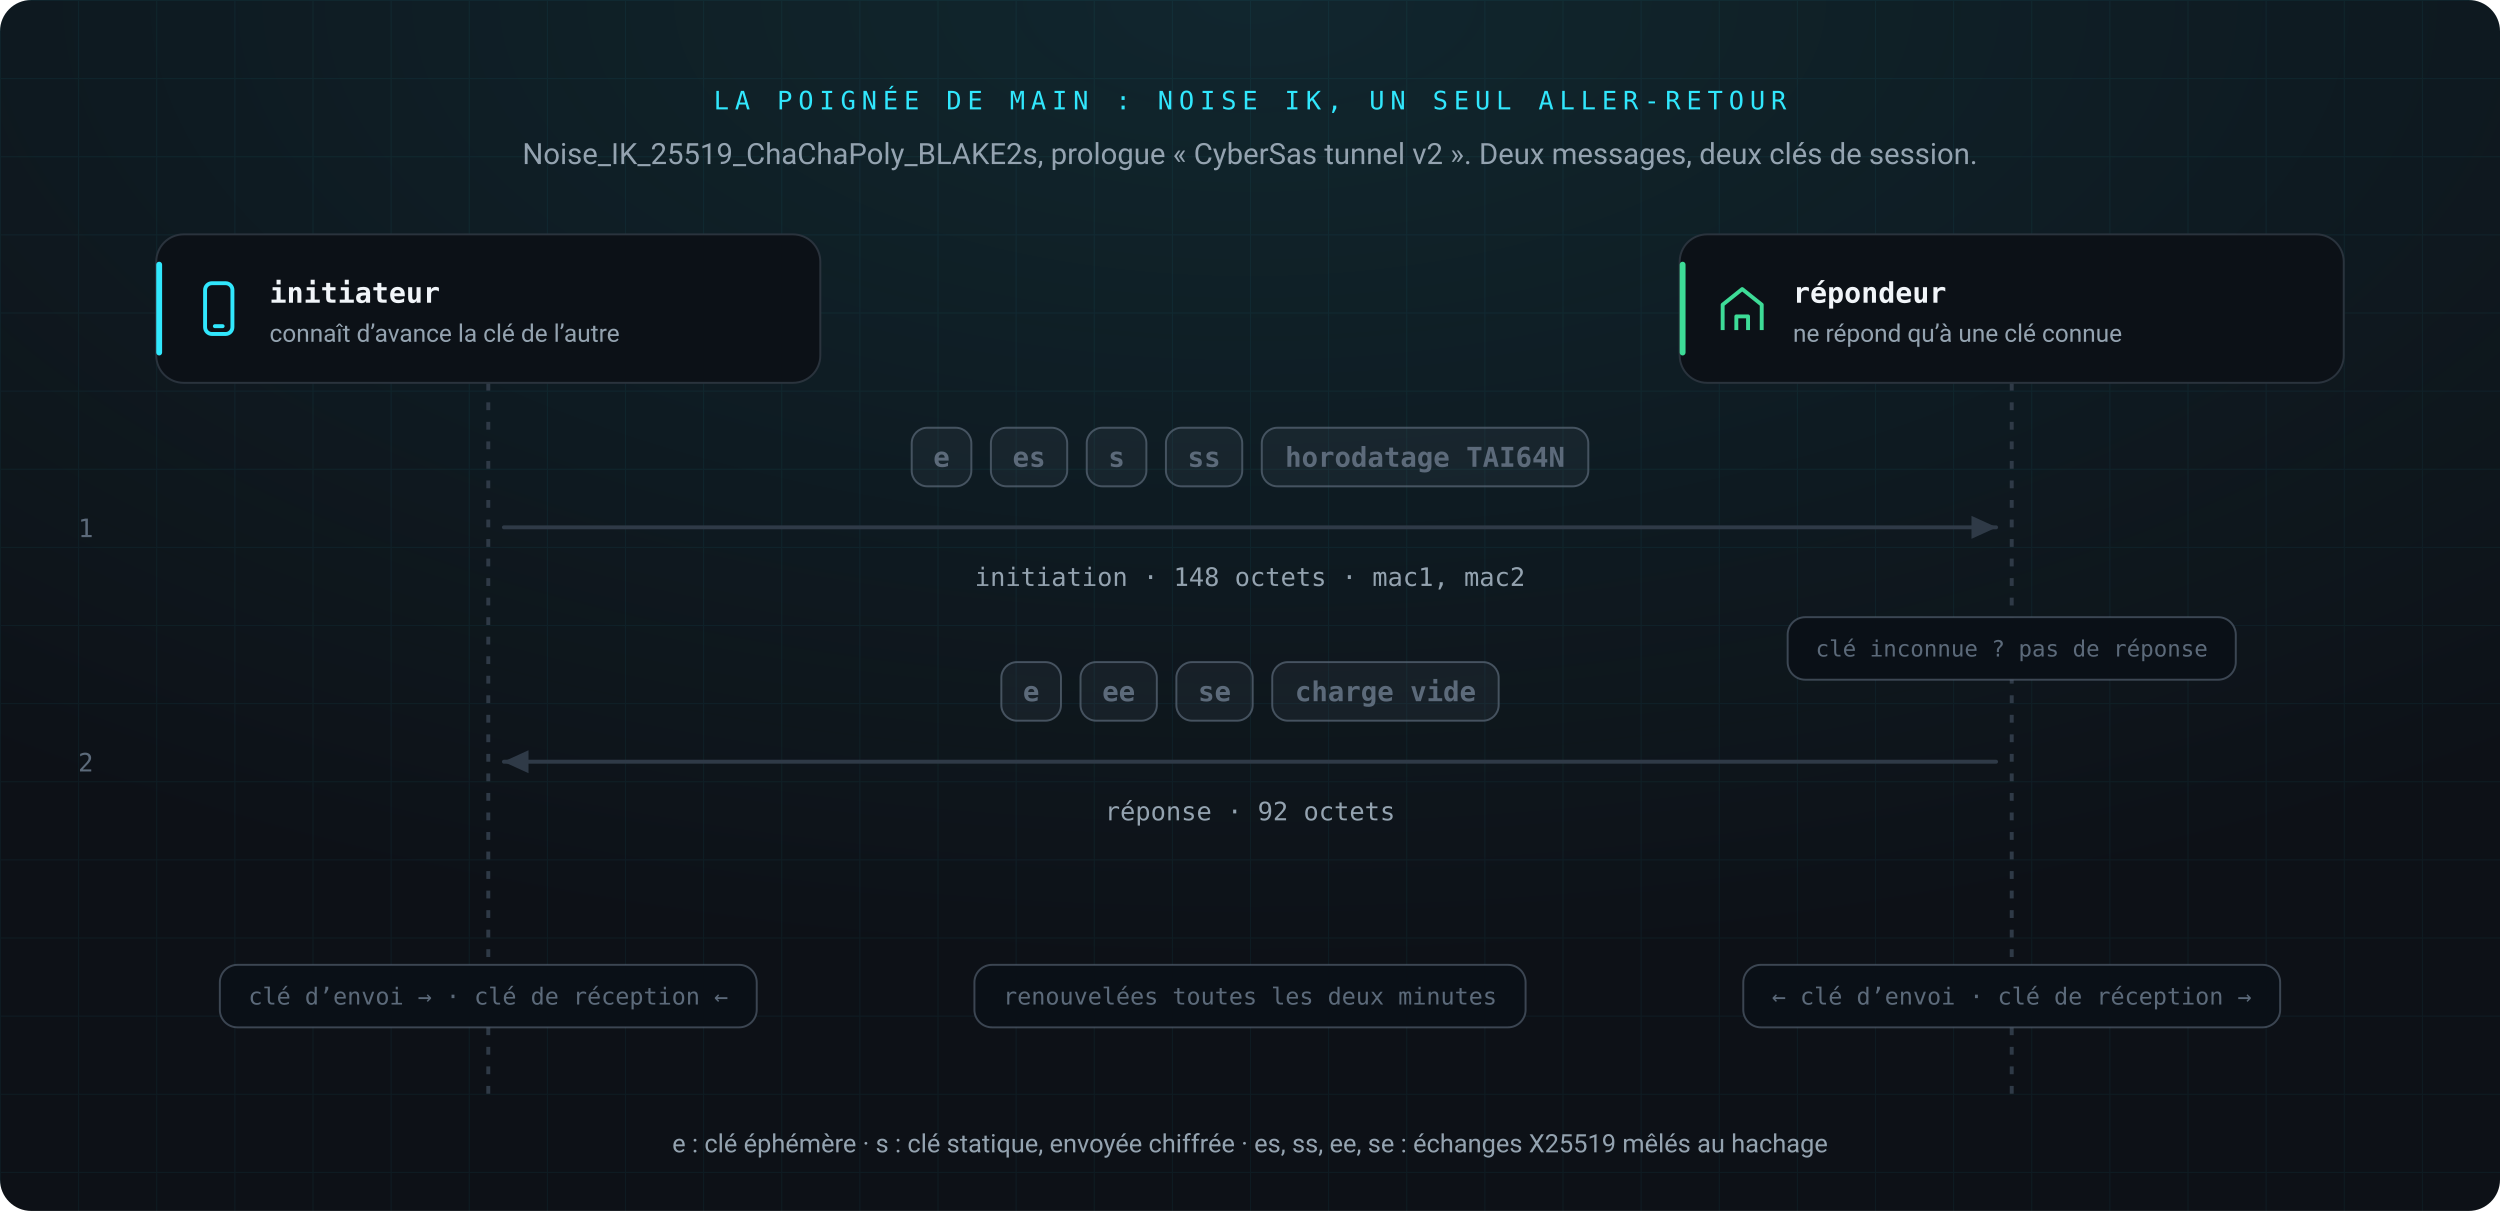
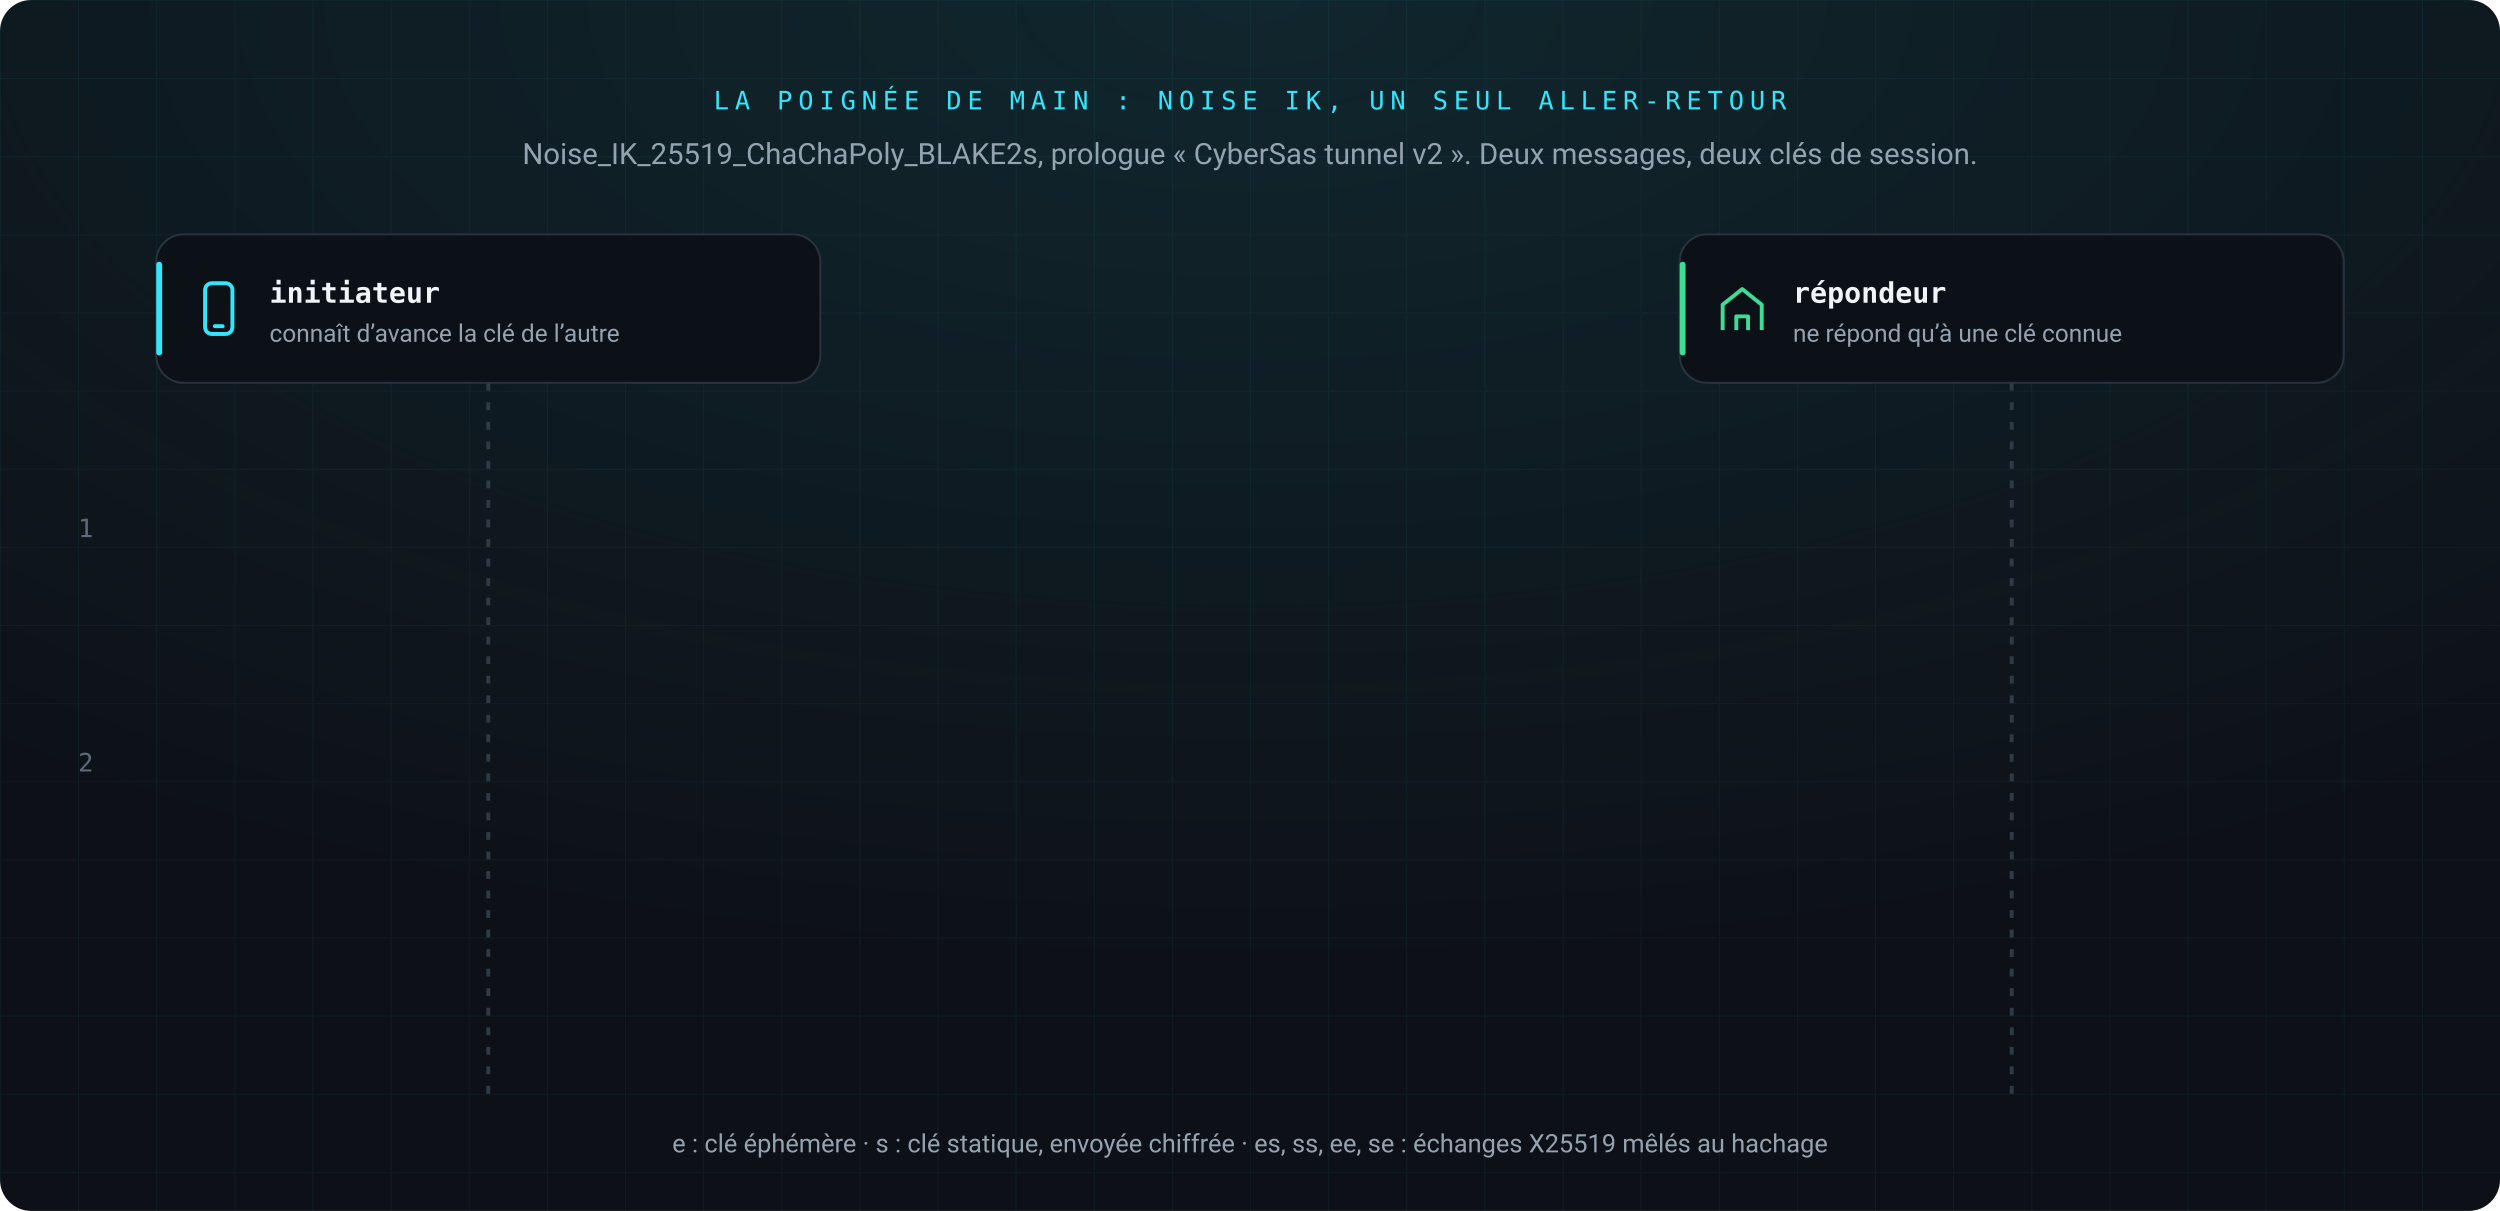
<svg xmlns="http://www.w3.org/2000/svg" viewBox="0 0 1280 620" width="1280" height="620" role="img" aria-label="La poignée de main Noise IK, en un aller-retour. Message 1, de l'initiateur au répondeur : e, es, s, ss et un horodatage TAI64N chiffré, 148 octets avec mac1 et mac2. Le répondeur ne répond pas à une clé inconnue. Message 2, en retour : e, ee, se et une charge vide chiffrée, 92 octets. Chaque côté en tire deux clés de session, une par sens, renouvelées toutes les deux minutes. e est la clé éphémère, s la clé statique envoyée chiffrée ; es, ss, ee et se sont des échanges X25519 mêlés au hachage.">
  <defs>
    <filter id="halo" x="-50%" y="-50%" width="200%" height="200%">
      <feGaussianBlur stdDeviation="6" result="b" />
      <feMerge>
        <feMergeNode in="b" />
        <feMergeNode in="SourceGraphic" />
      </feMerge>
    </filter>
    <filter id="doux" x="-50%" y="-50%" width="200%" height="200%">
      <feGaussianBlur stdDeviation="3" result="b" />
      <feMerge>
        <feMergeNode in="b" />
        <feMergeNode in="SourceGraphic" />
      </feMerge>
    </filter>
    <filter id="flou" x="-50%" y="-50%" width="200%" height="200%">
      <feGaussianBlur stdDeviation="8" />
    </filter>
    <pattern id="grille" width="40" height="40" patternUnits="userSpaceOnUse">
      <path d="M40 0H0V40" fill="none" stroke="#31E7FD" stroke-opacity="0.05" />
    </pattern>
    <radialGradient id="lueur" cx="50%" cy="0%" r="80%">
      <stop offset="0" stop-color="#31E7FD" stop-opacity="0.10" />
      <stop offset="1" stop-color="#31E7FD" stop-opacity="0" />
    </radialGradient>
    <marker id="pCYAN" viewBox="0 0 10 10" refX="9" refY="5" markerWidth="7" markerHeight="7" orient="auto-start-reverse">
      <path d="M0 0.8 L9.2 5 L0 9.2 Z" fill="#31E7FD" />
    </marker>
    <marker id="pBLEU" viewBox="0 0 10 10" refX="9" refY="5" markerWidth="7" markerHeight="7" orient="auto-start-reverse">
      <path d="M0 0.8 L9.2 5 L0 9.2 Z" fill="#01B9FD" />
    </marker>
    <marker id="pVERT" viewBox="0 0 10 10" refX="9" refY="5" markerWidth="7" markerHeight="7" orient="auto-start-reverse">
      <path d="M0 0.8 L9.2 5 L0 9.2 Z" fill="#3DDC97" />
    </marker>
    <marker id="pROUGE" viewBox="0 0 10 10" refX="9" refY="5" markerWidth="7" markerHeight="7" orient="auto-start-reverse">
      <path d="M0 0.8 L9.2 5 L0 9.2 Z" fill="#FF5C63" />
    </marker>
    <marker id="pFIL" viewBox="0 0 10 10" refX="9" refY="5" markerWidth="7" markerHeight="7" orient="auto-start-reverse">
      <path d="M0 0.8 L9.2 5 L0 9.2 Z" fill="#2F3A47" />
    </marker>
    <marker id="pDISCRET" viewBox="0 0 10 10" refX="9" refY="5" markerWidth="7" markerHeight="7" orient="auto-start-reverse">
      <path d="M0 0.8 L9.2 5 L0 9.2 Z" fill="#5C6A7A" />
    </marker>
  </defs>
  <rect width="1280" height="620" rx="16" fill="#0D1117" />
  <rect width="1280" height="620" rx="16" fill="url(#grille)" />
  <rect width="1280" height="620" rx="16" fill="url(#lueur)" />
  <text x="640" y="56" font-family="ui-monospace,SFMono-Regular,Menlo,Consolas,monospace" font-size="13" font-weight="400" fill="#31E7FD" text-anchor="middle" letter-spacing="3">LA POIGNÉE DE MAIN : NOISE IK, UN SEUL ALLER-RETOUR</text>
  <text x="640" y="84" font-family="system-ui,-apple-system,Segoe UI,Roboto,Helvetica,Arial,sans-serif" font-size="15" font-weight="400" fill="#94A3B0" text-anchor="middle">Noise_IK_25519_ChaChaPoly_BLAKE2s, prologue « CyberSas tunnel v2 ». Deux messages, deux clés de session.</text>
  <path d="M 250 196 V 560" stroke="#2F3A47" stroke-width="2" stroke-dasharray="4 6" />
  <path d="M 1030 196 V 560" stroke="#2F3A47" stroke-width="2" stroke-dasharray="4 6" />
  <g>
    <rect x="80" y="120" width="340" height="76" rx="14" fill="#0C1117" stroke="#2A333D" />
    <rect x="80" y="134" width="3" height="48" rx="1.5" fill="#31E7FD" />
    <g transform="translate(98,144)">
      <rect x="7" y="1" width="14" height="26" rx="3.5" fill="none" stroke="#31E7FD" stroke-width="2" />
      <path d="M12 23 H16" stroke="#31E7FD" stroke-width="2" stroke-linecap="round" />
    </g>
    <text x="138" y="155" font-family="ui-monospace,SFMono-Regular,Menlo,Consolas,monospace" font-size="14.5" font-weight="700" fill="#F1F5F9" text-anchor="start">initiateur</text>
    <text x="138" y="175" font-family="system-ui,-apple-system,Segoe UI,Roboto,Helvetica,Arial,sans-serif" font-size="12.5" font-weight="400" fill="#94A3B0" text-anchor="start">connaît d’avance la clé de l’autre</text>
  </g>
  <g>
    <rect x="860" y="120" width="340" height="76" rx="14" fill="#0C1117" stroke="#2A333D" />
    <rect x="860" y="134" width="3" height="48" rx="1.5" fill="#3DDC97" />
    <g transform="translate(878,144)">
      <path d="M4 25 V12 L14 4 L24 12 V25 M11 25 V18 H17 V25" fill="none" stroke="#3DDC97" stroke-width="2" stroke-linejoin="round" />
    </g>
    <text x="918" y="155" font-family="ui-monospace,SFMono-Regular,Menlo,Consolas,monospace" font-size="14.5" font-weight="700" fill="#F1F5F9" text-anchor="start">répondeur</text>
    <text x="918" y="175" font-family="system-ui,-apple-system,Segoe UI,Roboto,Helvetica,Arial,sans-serif" font-size="12.5" font-weight="400" fill="#94A3B0" text-anchor="start">ne répond qu’à une clé connue</text>
  </g>
  <text x="40" y="275" font-family="ui-monospace,SFMono-Regular,Menlo,Consolas,monospace" font-size="13" font-weight="400" fill="#5C6A7A" text-anchor="start">1</text>
  <g opacity="0">
    <animate attributeName="opacity" dur="14s" repeatCount="indefinite" keyTimes="0;0.02;0.03;0.94;0.95;1" values="0;0;1;1;0;0" />
    <circle cx="250" cy="270" r="5" fill="#31E7FD" />
  </g>
-   <path d="M 258 270 H 1022" fill="none" stroke="#2F3A47" stroke-width="2" stroke-linecap="round" marker-end="url(#pFIL)" />
  <g opacity="0">
    <animate attributeName="opacity" dur="14s" repeatCount="indefinite" keyTimes="0;0.02;0.03;0.94;0.95;1" values="0;0;1;1;0;0" />
    <path d="M 258 270 H 1022" fill="none" stroke="#31E7FD" stroke-opacity="0.18" stroke-width="8.4" stroke-linecap="round" pathLength="100" stroke-dasharray="100" stroke-dashoffset="100">
      <animate attributeName="stroke-dashoffset" dur="14s" repeatCount="indefinite" keyTimes="0;0.03;0.18;1" values="100;100;0;0" />
    </path>
    <path d="M 258 270 H 1022" fill="none" stroke="#31E7FD" stroke-width="2.4" stroke-linecap="round" pathLength="100" stroke-dasharray="100" stroke-dashoffset="100">
      <animate attributeName="stroke-dashoffset" dur="14s" repeatCount="indefinite" keyTimes="0;0.03;0.18;1" values="100;100;0;0" />
    </path>
  </g>
  <g opacity="0">
    <animate attributeName="opacity" dur="14s" repeatCount="indefinite" keyTimes="0;0.17;0.175;0.94;0.945;1" values="0;0;1;1;0;0" />
    <path d="M 258 270 H 1022" fill="none" stroke="#31E7FD" stroke-opacity="0" stroke-width="2.4" marker-end="url(#pCYAN)" />
  </g>
-   <rect x="466.79" y="219" width="30.54" height="30" rx="8" fill="#5C6A7A" fill-opacity="0.12" stroke="#5C6A7A" stroke-opacity="0.7" />
-   <text x="482.06" y="239" font-family="ui-monospace,SFMono-Regular,Menlo,Consolas,monospace" font-size="14" font-weight="700" fill="#5C6A7A" text-anchor="middle">e</text>
  <g opacity="0">
    <animate attributeName="opacity" dur="14s" repeatCount="indefinite" keyTimes="0;0.048;0.06;0.94;0.952;1" values="0;0;1;1;0;0" />
    <rect x="466.79" y="219" width="30.54" height="30" rx="8" fill="#31E7FD" fill-opacity="0.12" stroke="#31E7FD" stroke-opacity="0.7" />
    <text x="482.06" y="239" font-family="ui-monospace,SFMono-Regular,Menlo,Consolas,monospace" font-size="14" font-weight="700" fill="#31E7FD" text-anchor="middle">e</text>
  </g>
-   <rect x="507.33" y="219" width="39.08" height="30" rx="8" fill="#5C6A7A" fill-opacity="0.12" stroke="#5C6A7A" stroke-opacity="0.7" />
-   <text x="526.87" y="239" font-family="ui-monospace,SFMono-Regular,Menlo,Consolas,monospace" font-size="14" font-weight="700" fill="#5C6A7A" text-anchor="middle">es</text>
  <g opacity="0">
    <animate attributeName="opacity" dur="14s" repeatCount="indefinite" keyTimes="0;0.088;0.1;0.94;0.952;1" values="0;0;1;1;0;0" />
    <rect x="507.33" y="219" width="39.08" height="30" rx="8" fill="#31E7FD" fill-opacity="0.12" stroke="#31E7FD" stroke-opacity="0.7" />
    <text x="526.87" y="239" font-family="ui-monospace,SFMono-Regular,Menlo,Consolas,monospace" font-size="14" font-weight="700" fill="#31E7FD" text-anchor="middle">es</text>
  </g>
-   <rect x="556.41" y="219" width="30.54" height="30" rx="8" fill="#5C6A7A" fill-opacity="0.12" stroke="#5C6A7A" stroke-opacity="0.7" />
-   <text x="571.68" y="239" font-family="ui-monospace,SFMono-Regular,Menlo,Consolas,monospace" font-size="14" font-weight="700" fill="#5C6A7A" text-anchor="middle">s</text>
  <g opacity="0">
    <animate attributeName="opacity" dur="14s" repeatCount="indefinite" keyTimes="0;0.128;0.14;0.94;0.952;1" values="0;0;1;1;0;0" />
    <rect x="556.41" y="219" width="30.54" height="30" rx="8" fill="#31E7FD" fill-opacity="0.12" stroke="#31E7FD" stroke-opacity="0.7" />
    <text x="571.68" y="239" font-family="ui-monospace,SFMono-Regular,Menlo,Consolas,monospace" font-size="14" font-weight="700" fill="#31E7FD" text-anchor="middle">s</text>
  </g>
-   <rect x="596.95" y="219" width="39.08" height="30" rx="8" fill="#5C6A7A" fill-opacity="0.12" stroke="#5C6A7A" stroke-opacity="0.7" />
-   <text x="616.49" y="239" font-family="ui-monospace,SFMono-Regular,Menlo,Consolas,monospace" font-size="14" font-weight="700" fill="#5C6A7A" text-anchor="middle">ss</text>
  <g opacity="0">
    <animate attributeName="opacity" dur="14s" repeatCount="indefinite" keyTimes="0;0.168;0.18;0.94;0.952;1" values="0;0;1;1;0;0" />
    <rect x="596.95" y="219" width="39.08" height="30" rx="8" fill="#31E7FD" fill-opacity="0.12" stroke="#31E7FD" stroke-opacity="0.7" />
    <text x="616.49" y="239" font-family="ui-monospace,SFMono-Regular,Menlo,Consolas,monospace" font-size="14" font-weight="700" fill="#31E7FD" text-anchor="middle">ss</text>
  </g>
-   <rect x="646.03" y="219" width="167.18" height="30" rx="8" fill="#5C6A7A" fill-opacity="0.12" stroke="#5C6A7A" stroke-opacity="0.7" />
-   <text x="729.62" y="239" font-family="ui-monospace,SFMono-Regular,Menlo,Consolas,monospace" font-size="14" font-weight="700" fill="#5C6A7A" text-anchor="middle">horodatage TAI64N</text>
  <g opacity="0">
    <animate attributeName="opacity" dur="14s" repeatCount="indefinite" keyTimes="0;0.208;0.22;0.94;0.952;1" values="0;0;1;1;0;0" />
    <rect x="646.03" y="219" width="167.18" height="30" rx="8" fill="#31E7FD" fill-opacity="0.12" stroke="#31E7FD" stroke-opacity="0.7" />
    <text x="729.62" y="239" font-family="ui-monospace,SFMono-Regular,Menlo,Consolas,monospace" font-size="14" font-weight="700" fill="#31E7FD" text-anchor="middle">horodatage TAI64N</text>
  </g>
-   <text x="640" y="300" font-family="ui-monospace,SFMono-Regular,Menlo,Consolas,monospace" font-size="13" font-weight="400" fill="#94A3B0" text-anchor="middle">initiation · 148 octets · mac1, mac2</text>
-   <rect x="915.283" y="316" width="229.435" height="32" rx="9" fill="#0A1017" stroke="#5C6A7A" stroke-opacity="0.6" />
-   <text x="1030" y="336.14" font-family="ui-monospace,SFMono-Regular,Menlo,Consolas,monospace" font-size="11.5" font-weight="400" fill="#5C6A7A" text-anchor="middle">clé inconnue ? pas de réponse</text>
+   <g opacity="0">
+     <animate attributeName="opacity" dur="14s" repeatCount="indefinite" keyTimes="0;0.19;0.2;0.94;0.95;1" values="0;0;1;1;0;0" />
+     <text x="640" y="300" font-family="ui-monospace,SFMono-Regular,Menlo,Consolas,monospace" font-size="13" font-weight="400" fill="#94A3B0" text-anchor="middle">initiation · 148 octets · mac1, mac2</text>
+   </g>
  <g opacity="0">
    <animate attributeName="opacity" dur="14s" repeatCount="indefinite" keyTimes="0;0.27;0.28;0.94;0.95;1" values="0;0;1;1;0;0" />
    <rect x="915.283" y="316" width="229.435" height="32" rx="9" fill="#0B1A14" stroke="#3DDC97" stroke-opacity="0.6" />
    <text x="1030" y="336.14" font-family="ui-monospace,SFMono-Regular,Menlo,Consolas,monospace" font-size="11.5" font-weight="400" fill="#3DDC97" text-anchor="middle">clé inconnue ? pas de réponse</text>
  </g>
  <text x="40" y="395" font-family="ui-monospace,SFMono-Regular,Menlo,Consolas,monospace" font-size="13" font-weight="400" fill="#5C6A7A" text-anchor="start">2</text>
  <g opacity="0">
    <animate attributeName="opacity" dur="14s" repeatCount="indefinite" keyTimes="0;0.37;0.38;0.94;0.95;1" values="0;0;1;1;0;0" />
    <circle cx="1030" cy="390" r="5" fill="#3DDC97" />
  </g>
-   <path d="M 1022 390 H 258" fill="none" stroke="#2F3A47" stroke-width="2" stroke-linecap="round" marker-end="url(#pFIL)" />
  <g opacity="0">
    <animate attributeName="opacity" dur="14s" repeatCount="indefinite" keyTimes="0;0.37;0.38;0.94;0.95;1" values="0;0;1;1;0;0" />
    <path d="M 1022 390 H 258" fill="none" stroke="#3DDC97" stroke-opacity="0.18" stroke-width="8.4" stroke-linecap="round" pathLength="100" stroke-dasharray="100" stroke-dashoffset="100">
      <animate attributeName="stroke-dashoffset" dur="14s" repeatCount="indefinite" keyTimes="0;0.38;0.53;1" values="100;100;0;0" />
    </path>
    <path d="M 1022 390 H 258" fill="none" stroke="#3DDC97" stroke-width="2.4" stroke-linecap="round" pathLength="100" stroke-dasharray="100" stroke-dashoffset="100">
      <animate attributeName="stroke-dashoffset" dur="14s" repeatCount="indefinite" keyTimes="0;0.38;0.53;1" values="100;100;0;0" />
    </path>
  </g>
  <g opacity="0">
    <animate attributeName="opacity" dur="14s" repeatCount="indefinite" keyTimes="0;0.52;0.525;0.94;0.945;1" values="0;0;1;1;0;0" />
    <path d="M 1022 390 H 258" fill="none" stroke="#3DDC97" stroke-opacity="0" stroke-width="2.4" marker-end="url(#pVERT)" />
  </g>
-   <rect x="512.68" y="339" width="30.54" height="30" rx="8" fill="#5C6A7A" fill-opacity="0.12" stroke="#5C6A7A" stroke-opacity="0.7" />
-   <text x="527.95" y="359" font-family="ui-monospace,SFMono-Regular,Menlo,Consolas,monospace" font-size="14" font-weight="700" fill="#5C6A7A" text-anchor="middle">e</text>
  <g opacity="0">
    <animate attributeName="opacity" dur="14s" repeatCount="indefinite" keyTimes="0;0.398;0.41;0.94;0.952;1" values="0;0;1;1;0;0" />
    <rect x="512.68" y="339" width="30.54" height="30" rx="8" fill="#3DDC97" fill-opacity="0.12" stroke="#3DDC97" stroke-opacity="0.7" />
    <text x="527.95" y="359" font-family="ui-monospace,SFMono-Regular,Menlo,Consolas,monospace" font-size="14" font-weight="700" fill="#3DDC97" text-anchor="middle">e</text>
  </g>
-   <rect x="553.22" y="339" width="39.08" height="30" rx="8" fill="#5C6A7A" fill-opacity="0.12" stroke="#5C6A7A" stroke-opacity="0.7" />
-   <text x="572.76" y="359" font-family="ui-monospace,SFMono-Regular,Menlo,Consolas,monospace" font-size="14" font-weight="700" fill="#5C6A7A" text-anchor="middle">ee</text>
  <g opacity="0">
    <animate attributeName="opacity" dur="14s" repeatCount="indefinite" keyTimes="0;0.44;0.452;0.94;0.952;1" values="0;0;1;1;0;0" />
    <rect x="553.22" y="339" width="39.08" height="30" rx="8" fill="#3DDC97" fill-opacity="0.12" stroke="#3DDC97" stroke-opacity="0.7" />
    <text x="572.76" y="359" font-family="ui-monospace,SFMono-Regular,Menlo,Consolas,monospace" font-size="14" font-weight="700" fill="#3DDC97" text-anchor="middle">ee</text>
  </g>
-   <rect x="602.3" y="339" width="39.08" height="30" rx="8" fill="#5C6A7A" fill-opacity="0.12" stroke="#5C6A7A" stroke-opacity="0.7" />
-   <text x="621.84" y="359" font-family="ui-monospace,SFMono-Regular,Menlo,Consolas,monospace" font-size="14" font-weight="700" fill="#5C6A7A" text-anchor="middle">se</text>
  <g opacity="0">
    <animate attributeName="opacity" dur="14s" repeatCount="indefinite" keyTimes="0;0.483;0.495;0.94;0.952;1" values="0;0;1;1;0;0" />
    <rect x="602.3" y="339" width="39.08" height="30" rx="8" fill="#3DDC97" fill-opacity="0.12" stroke="#3DDC97" stroke-opacity="0.7" />
    <text x="621.84" y="359" font-family="ui-monospace,SFMono-Regular,Menlo,Consolas,monospace" font-size="14" font-weight="700" fill="#3DDC97" text-anchor="middle">se</text>
  </g>
-   <rect x="651.38" y="339" width="115.94" height="30" rx="8" fill="#5C6A7A" fill-opacity="0.12" stroke="#5C6A7A" stroke-opacity="0.7" />
-   <text x="709.35" y="359" font-family="ui-monospace,SFMono-Regular,Menlo,Consolas,monospace" font-size="14" font-weight="700" fill="#5C6A7A" text-anchor="middle">charge vide</text>
  <g opacity="0">
    <animate attributeName="opacity" dur="14s" repeatCount="indefinite" keyTimes="0;0.525;0.537;0.94;0.952;1" values="0;0;1;1;0;0" />
    <rect x="651.38" y="339" width="115.94" height="30" rx="8" fill="#3DDC97" fill-opacity="0.12" stroke="#3DDC97" stroke-opacity="0.7" />
    <text x="709.35" y="359" font-family="ui-monospace,SFMono-Regular,Menlo,Consolas,monospace" font-size="14" font-weight="700" fill="#3DDC97" text-anchor="middle">charge vide</text>
  </g>
-   <text x="640" y="420" font-family="ui-monospace,SFMono-Regular,Menlo,Consolas,monospace" font-size="13" font-weight="400" fill="#94A3B0" text-anchor="middle">réponse · 92 octets</text>
-   <rect x="112.56" y="494" width="274.88" height="32" rx="9" fill="#0A1017" stroke="#5C6A7A" stroke-opacity="0.6" />
-   <text x="250" y="514.32" font-family="ui-monospace,SFMono-Regular,Menlo,Consolas,monospace" font-size="12" font-weight="400" fill="#5C6A7A" text-anchor="middle">clé d’envoi → · clé de réception ←</text>
-   <rect x="892.56" y="494" width="274.88" height="32" rx="9" fill="#0A1017" stroke="#5C6A7A" stroke-opacity="0.6" />
-   <text x="1030" y="514.32" font-family="ui-monospace,SFMono-Regular,Menlo,Consolas,monospace" font-size="12" font-weight="400" fill="#5C6A7A" text-anchor="middle">← clé d’envoi · clé de réception →</text>
-   <rect x="498.9" y="494" width="282.2" height="32" rx="9" fill="#0A1017" stroke="#5C6A7A" stroke-opacity="0.6" />
-   <text x="640" y="514.32" font-family="ui-monospace,SFMono-Regular,Menlo,Consolas,monospace" font-size="12" font-weight="400" fill="#5C6A7A" text-anchor="middle">renouvelées toutes les deux minutes</text>
+   <g opacity="0">
+     <animate attributeName="opacity" dur="14s" repeatCount="indefinite" keyTimes="0;0.54;0.55;0.94;0.95;1" values="0;0;1;1;0;0" />
+     <text x="640" y="420" font-family="ui-monospace,SFMono-Regular,Menlo,Consolas,monospace" font-size="13" font-weight="400" fill="#94A3B0" text-anchor="middle">réponse · 92 octets</text>
+   </g>
  <g opacity="0">
    <animate attributeName="opacity" dur="14s" repeatCount="indefinite" keyTimes="0;0.625;0.64;0.94;0.955;1" values="0;0;1;1;0;0" />
    <rect x="112.56" y="494" width="274.88" height="32" rx="9" fill="#0A1B22" stroke="#31E7FD" stroke-opacity="0.6" />
    <text x="250" y="514.32" font-family="ui-monospace,SFMono-Regular,Menlo,Consolas,monospace" font-size="12" font-weight="400" fill="#31E7FD" text-anchor="middle">clé d’envoi → · clé de réception ←</text>
    <rect x="892.56" y="494" width="274.88" height="32" rx="9" fill="#0B1A14" stroke="#3DDC97" stroke-opacity="0.6" />
    <text x="1030" y="514.32" font-family="ui-monospace,SFMono-Regular,Menlo,Consolas,monospace" font-size="12" font-weight="400" fill="#3DDC97" text-anchor="middle">← clé d’envoi · clé de réception →</text>
    <rect x="498.9" y="494" width="282.2" height="32" rx="9" fill="#08172A" stroke="#01B9FD" stroke-opacity="0.6" />
    <text x="640" y="514.32" font-family="ui-monospace,SFMono-Regular,Menlo,Consolas,monospace" font-size="12" font-weight="400" fill="#01B9FD" text-anchor="middle">renouvelées toutes les deux minutes</text>
  </g>
  <text x="640" y="590" font-family="system-ui,-apple-system,Segoe UI,Roboto,Helvetica,Arial,sans-serif" font-size="13" font-weight="400" fill="#94A3B0" text-anchor="middle">e : clé éphémère · s : clé statique, envoyée chiffrée · es, ss, ee, se : échanges X25519 mêlés au hachage</text>
</svg>
